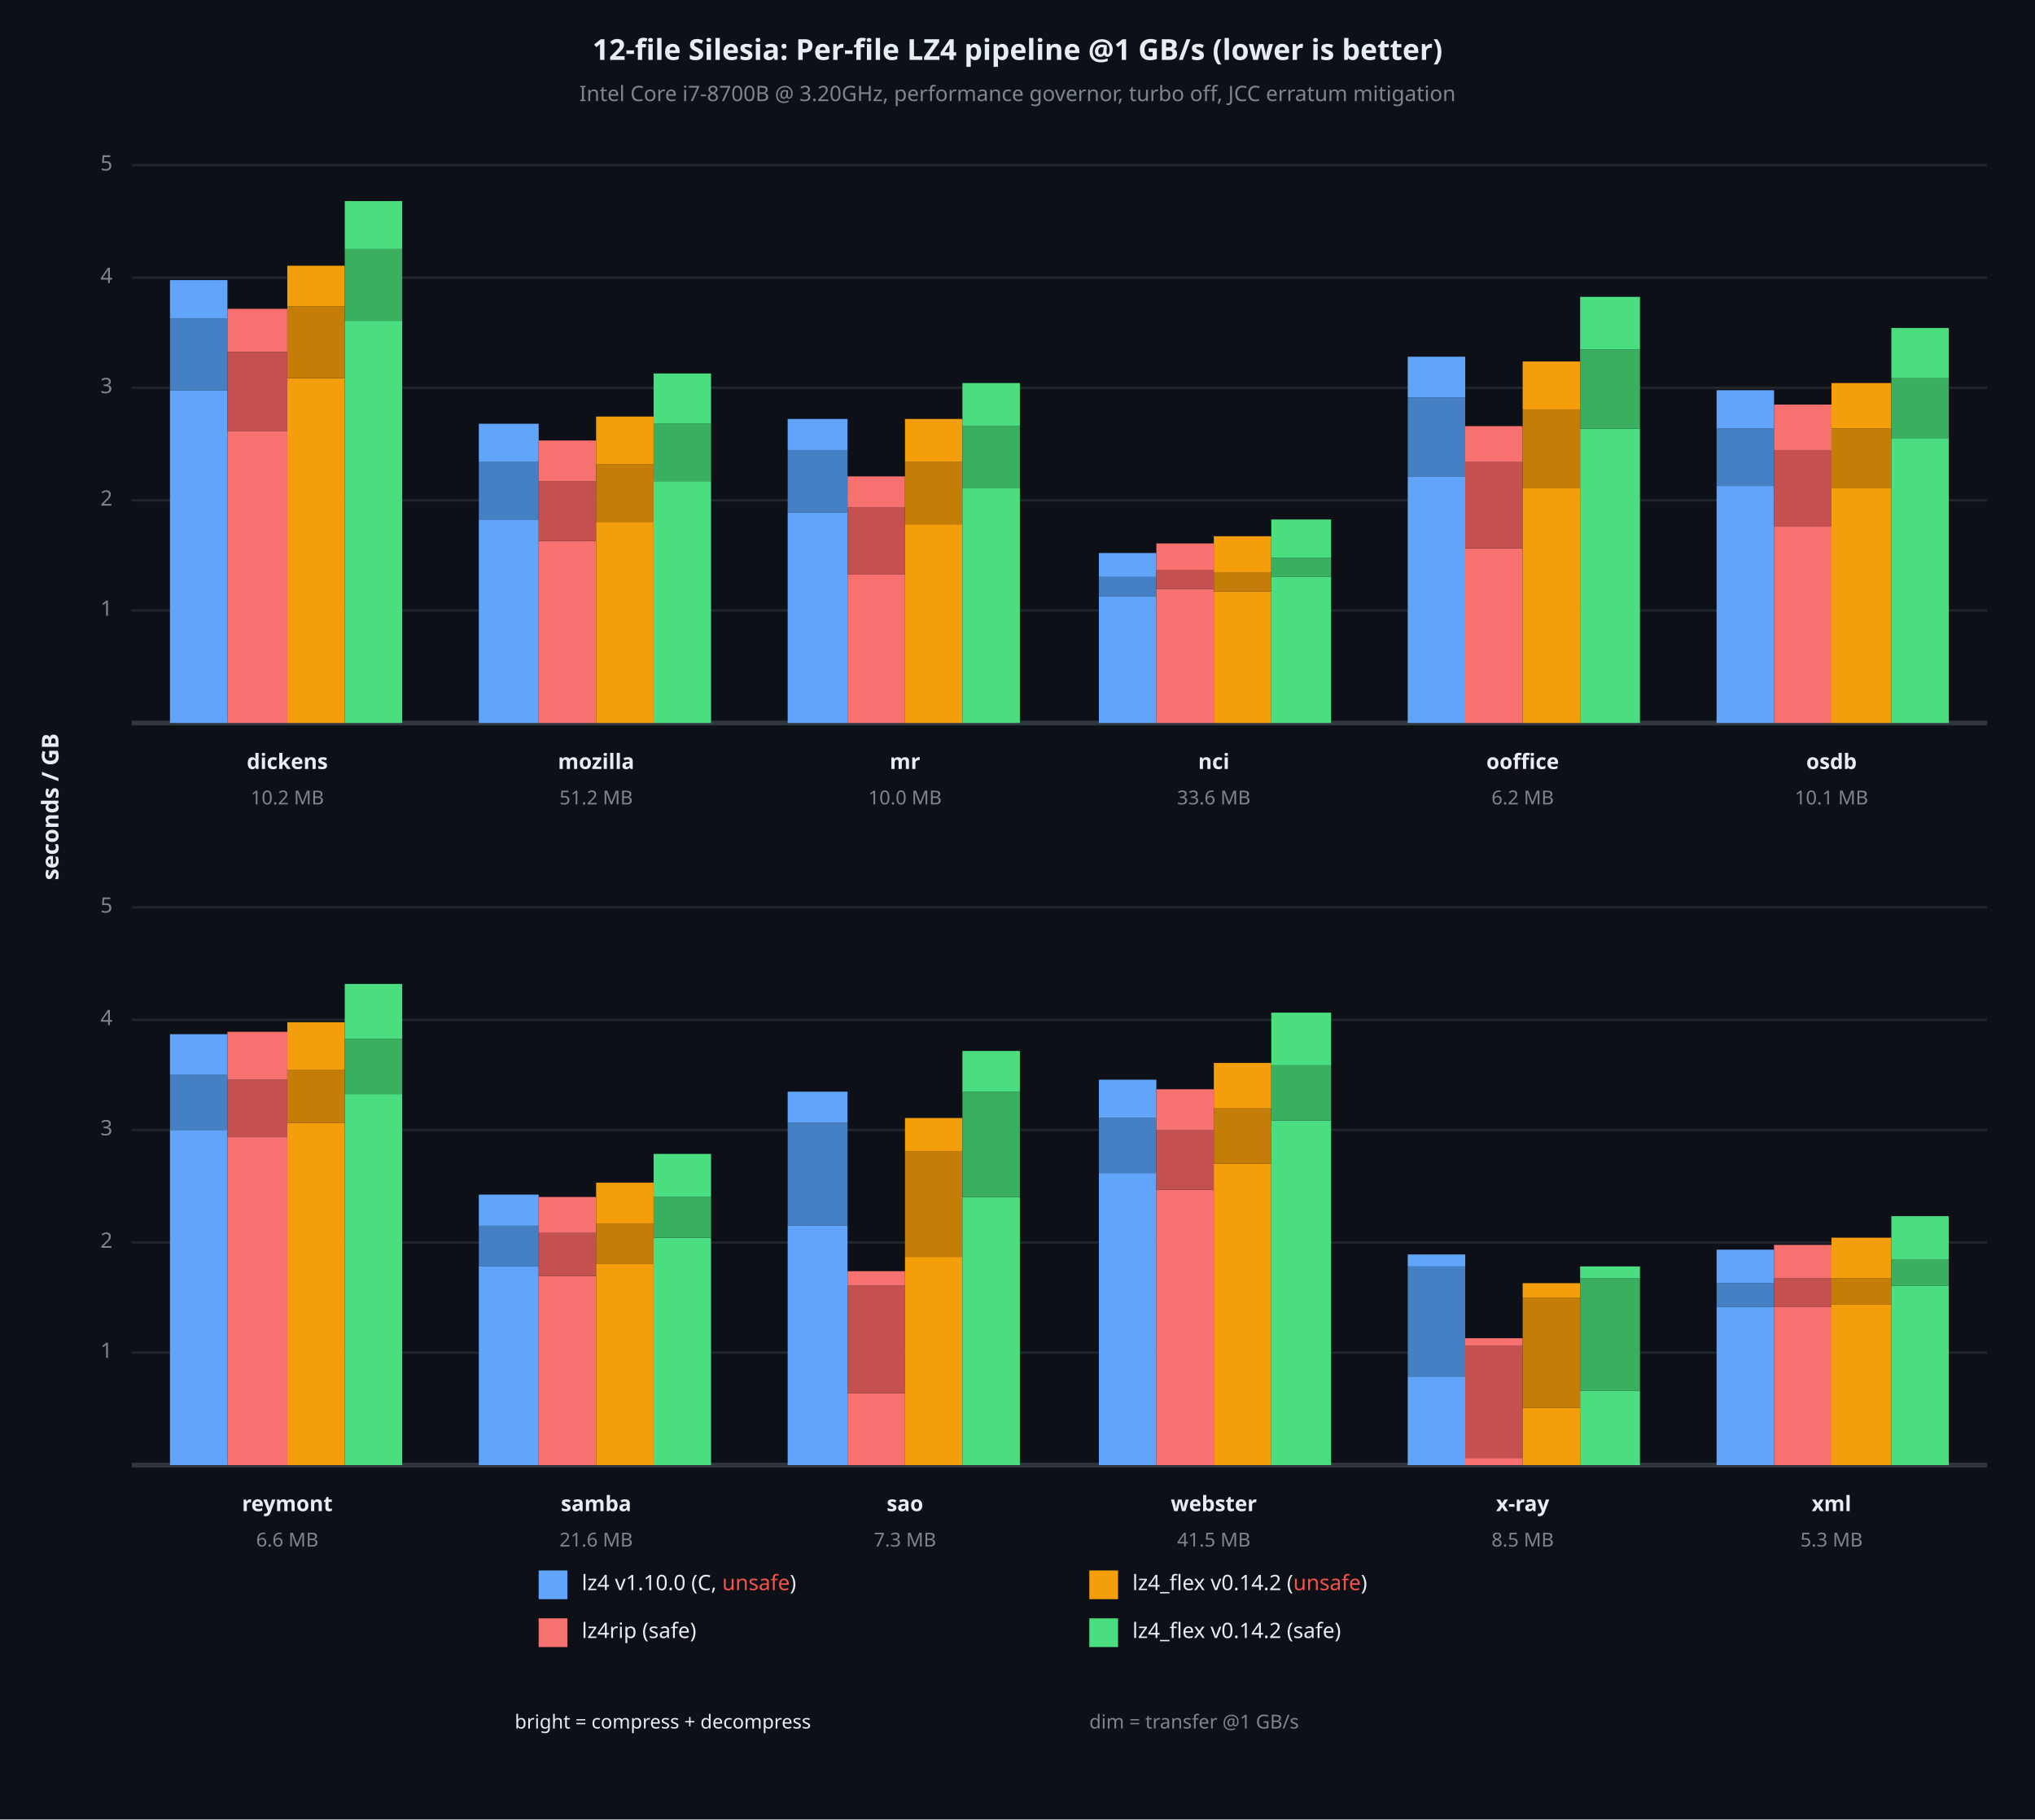
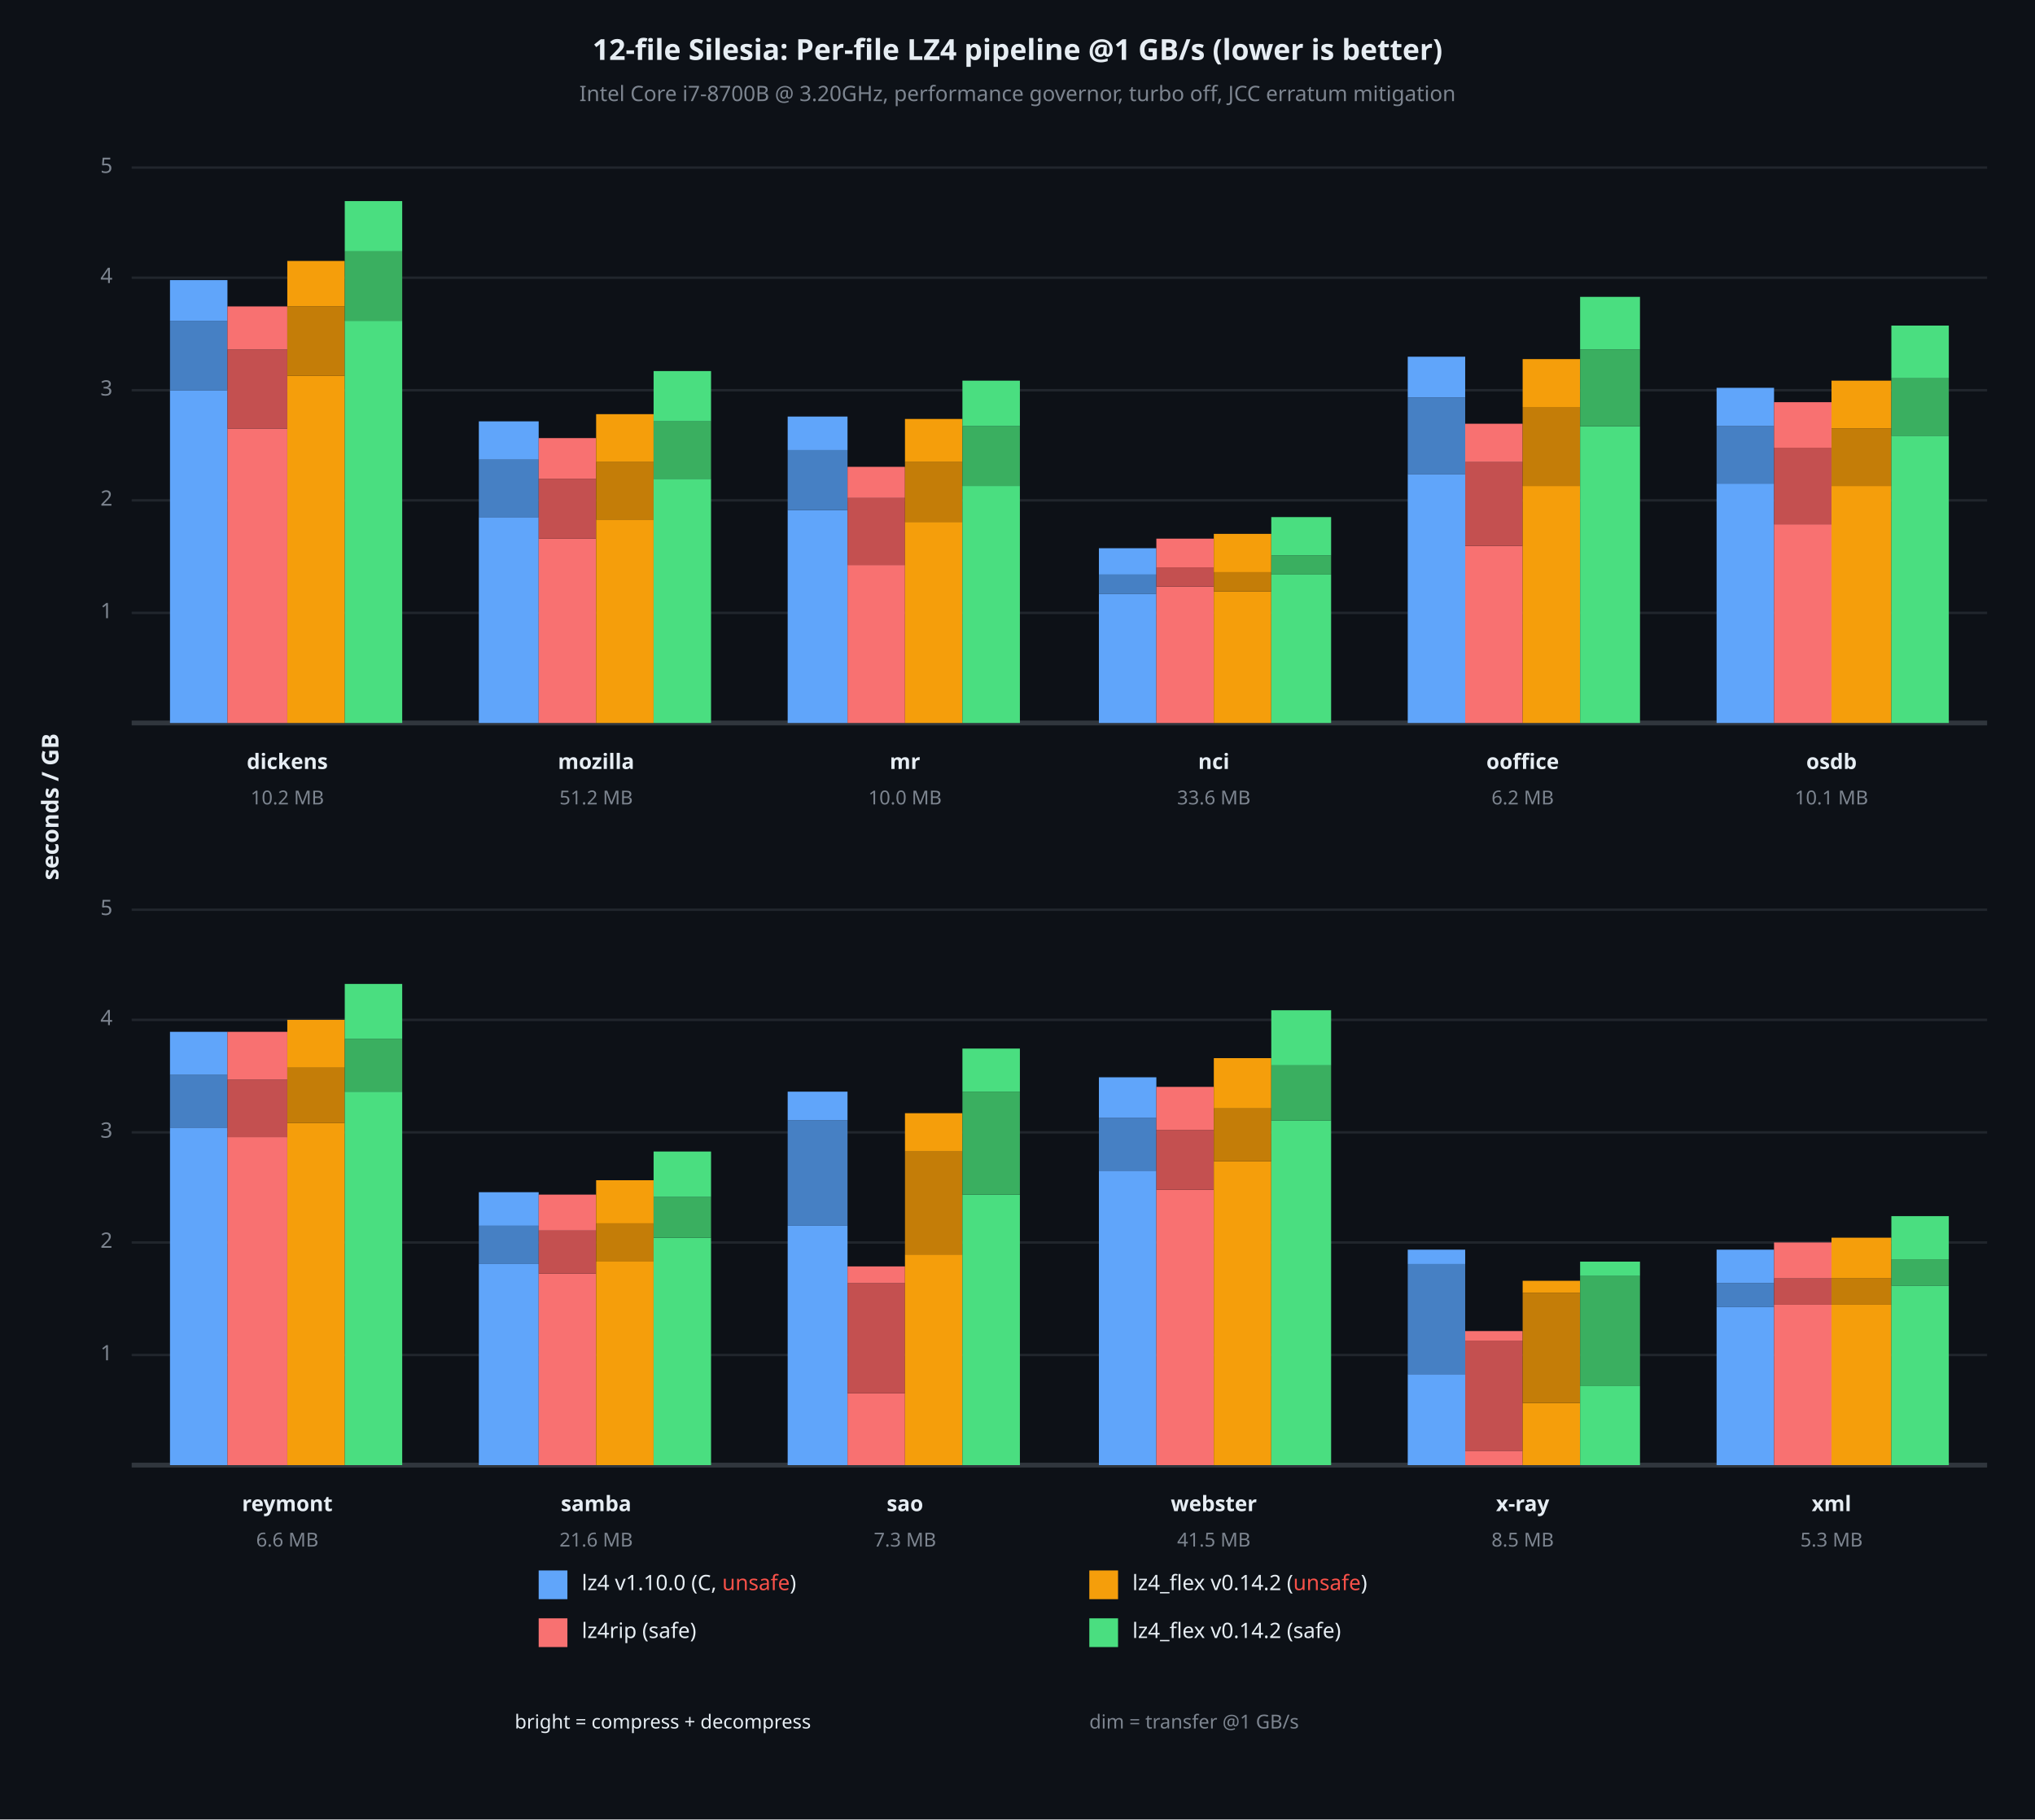
<svg xmlns="http://www.w3.org/2000/svg" viewBox="0 0 850 760" font-family="system-ui, -apple-system, sans-serif">
  <rect x="0" y="0" width="850" height="760" opacity="1" fill="#0D1117" stroke="none" />
  <text x="425" y="22" dy="0.5ex" text-anchor="middle" font-family="sans-serif" font-size="12.097" opacity="1" fill="#E6EDF3" font-weight="bold">
12-file Silesia: Per-file LZ4 pipeline @1 GB/s (lower is better)
</text>
  <text x="425" y="40" dy="0.5ex" text-anchor="middle" font-family="sans-serif" font-size="8.871" opacity="1" fill="#7D8590">
Intel Core i7-8700B @ 3.20GHz, performance governor, turbo off, JCC erratum mitigation
</text>
  <text x="22" y="337" dy="0.5ex" text-anchor="middle" font-family="sans-serif" font-size="9.677" opacity="1" fill="#E6EDF3" font-weight="bold" transform="rotate(270, 22, 337)">
seconds / GB
</text>
-   <polyline fill="none" opacity="1" stroke="#21262D" stroke-width="1" points="55,255 830,255 " />
-   <text x="47" y="255" dy="0.5ex" text-anchor="end" font-family="sans-serif" font-size="8.871" opacity="1" fill="#7D8590">
+   <polyline fill="none" opacity="1" stroke="#21262D" stroke-width="1" points="55,256 830,256 " />
+   <text x="47" y="256" dy="0.5ex" text-anchor="end" font-family="sans-serif" font-size="8.871" opacity="1" fill="#7D8590">
1
</text>
  <polyline fill="none" opacity="1" stroke="#21262D" stroke-width="1" points="55,209 830,209 " />
  <text x="47" y="209" dy="0.5ex" text-anchor="end" font-family="sans-serif" font-size="8.871" opacity="1" fill="#7D8590">
2
</text>
-   <polyline fill="none" opacity="1" stroke="#21262D" stroke-width="1" points="55,162 830,162 " />
-   <text x="47" y="162" dy="0.5ex" text-anchor="end" font-family="sans-serif" font-size="8.871" opacity="1" fill="#7D8590">
+   <polyline fill="none" opacity="1" stroke="#21262D" stroke-width="1" points="55,163 830,163 " />
+   <text x="47" y="163" dy="0.5ex" text-anchor="end" font-family="sans-serif" font-size="8.871" opacity="1" fill="#7D8590">
3
</text>
  <polyline fill="none" opacity="1" stroke="#21262D" stroke-width="1" points="55,116 830,116 " />
  <text x="47" y="116" dy="0.5ex" text-anchor="end" font-family="sans-serif" font-size="8.871" opacity="1" fill="#7D8590">
4
</text>
-   <polyline fill="none" opacity="1" stroke="#21262D" stroke-width="1" points="55,69 830,69 " />
-   <text x="47" y="69" dy="0.5ex" text-anchor="end" font-family="sans-serif" font-size="8.871" opacity="1" fill="#7D8590">
+   <polyline fill="none" opacity="1" stroke="#21262D" stroke-width="1" points="55,70 830,70 " />
+   <text x="47" y="70" dy="0.5ex" text-anchor="end" font-family="sans-serif" font-size="8.871" opacity="1" fill="#7D8590">
5
</text>
  <polyline fill="none" opacity="1" stroke="#30363D" stroke-width="2" points="55,302 830,302 " />
  <rect x="71" y="163" width="24" height="139" opacity="1" fill="#60A5FA" stroke="none" />
-   <rect x="71" y="133" width="24" height="30" opacity="1" fill="#4680C4" stroke="none" />
-   <rect x="71" y="117" width="24" height="16" opacity="1" fill="#60A5FA" stroke="none" />
-   <rect x="95" y="180" width="25" height="122" opacity="1" fill="#F87171" stroke="none" />
-   <rect x="95" y="147" width="25" height="33" opacity="1" fill="#C45050" stroke="none" />
-   <rect x="95" y="129" width="25" height="18" opacity="1" fill="#F87171" stroke="none" />
-   <rect x="120" y="158" width="24" height="144" opacity="1" fill="#F59E0B" stroke="none" />
-   <rect x="120" y="128" width="24" height="30" opacity="1" fill="#C47D08" stroke="none" />
-   <rect x="120" y="111" width="24" height="17" opacity="1" fill="#F59E0B" stroke="none" />
+   <rect x="71" y="134" width="24" height="29" opacity="1" fill="#4680C4" stroke="none" />
+   <rect x="71" y="117" width="24" height="17" opacity="1" fill="#60A5FA" stroke="none" />
+   <rect x="95" y="179" width="25" height="123" opacity="1" fill="#F87171" stroke="none" />
+   <rect x="95" y="146" width="25" height="33" opacity="1" fill="#C45050" stroke="none" />
+   <rect x="95" y="128" width="25" height="18" opacity="1" fill="#F87171" stroke="none" />
+   <rect x="120" y="157" width="24" height="145" opacity="1" fill="#F59E0B" stroke="none" />
+   <rect x="120" y="128" width="24" height="29" opacity="1" fill="#C47D08" stroke="none" />
+   <rect x="120" y="109" width="24" height="19" opacity="1" fill="#F59E0B" stroke="none" />
  <rect x="144" y="134" width="24" height="168" opacity="1" fill="#4ADE80" stroke="none" />
-   <rect x="144" y="104" width="24" height="30" opacity="1" fill="#3AAF60" stroke="none" />
-   <rect x="144" y="84" width="24" height="20" opacity="1" fill="#4ADE80" stroke="none" />
+   <rect x="144" y="105" width="24" height="29" opacity="1" fill="#3AAF60" stroke="none" />
+   <rect x="144" y="84" width="24" height="21" opacity="1" fill="#4ADE80" stroke="none" />
  <text x="120" y="319" dy="0.5ex" text-anchor="middle" font-family="sans-serif" font-size="8.871" opacity="1" fill="#E6EDF3" font-weight="bold">
dickens
</text>
  <text x="120" y="334" dy="0.5ex" text-anchor="middle" font-family="sans-serif" font-size="8.065" opacity="1" fill="#7D8590">
10.2 MB
</text>
-   <rect x="200" y="217" width="25" height="85" opacity="1" fill="#60A5FA" stroke="none" />
-   <rect x="200" y="193" width="25" height="24" opacity="1" fill="#4680C4" stroke="none" />
-   <rect x="200" y="177" width="25" height="16" opacity="1" fill="#60A5FA" stroke="none" />
-   <rect x="225" y="226" width="24" height="76" opacity="1" fill="#F87171" stroke="none" />
-   <rect x="225" y="201" width="24" height="25" opacity="1" fill="#C45050" stroke="none" />
-   <rect x="225" y="184" width="24" height="17" opacity="1" fill="#F87171" stroke="none" />
-   <rect x="249" y="218" width="24" height="84" opacity="1" fill="#F59E0B" stroke="none" />
-   <rect x="249" y="194" width="24" height="24" opacity="1" fill="#C47D08" stroke="none" />
-   <rect x="249" y="174" width="24" height="20" opacity="1" fill="#F59E0B" stroke="none" />
-   <rect x="273" y="201" width="24" height="101" opacity="1" fill="#4ADE80" stroke="none" />
-   <rect x="273" y="177" width="24" height="24" opacity="1" fill="#3AAF60" stroke="none" />
-   <rect x="273" y="156" width="24" height="21" opacity="1" fill="#4ADE80" stroke="none" />
+   <rect x="200" y="216" width="25" height="86" opacity="1" fill="#60A5FA" stroke="none" />
+   <rect x="200" y="192" width="25" height="24" opacity="1" fill="#4680C4" stroke="none" />
+   <rect x="200" y="176" width="25" height="16" opacity="1" fill="#60A5FA" stroke="none" />
+   <rect x="225" y="225" width="24" height="77" opacity="1" fill="#F87171" stroke="none" />
+   <rect x="225" y="200" width="24" height="25" opacity="1" fill="#C45050" stroke="none" />
+   <rect x="225" y="183" width="24" height="17" opacity="1" fill="#F87171" stroke="none" />
+   <rect x="249" y="217" width="24" height="85" opacity="1" fill="#F59E0B" stroke="none" />
+   <rect x="249" y="193" width="24" height="24" opacity="1" fill="#C47D08" stroke="none" />
+   <rect x="249" y="173" width="24" height="20" opacity="1" fill="#F59E0B" stroke="none" />
+   <rect x="273" y="200" width="24" height="102" opacity="1" fill="#4ADE80" stroke="none" />
+   <rect x="273" y="176" width="24" height="24" opacity="1" fill="#3AAF60" stroke="none" />
+   <rect x="273" y="155" width="24" height="21" opacity="1" fill="#4ADE80" stroke="none" />
  <text x="249" y="319" dy="0.5ex" text-anchor="middle" font-family="sans-serif" font-size="8.871" opacity="1" fill="#E6EDF3" font-weight="bold">
mozilla
</text>
  <text x="249" y="334" dy="0.5ex" text-anchor="middle" font-family="sans-serif" font-size="8.065" opacity="1" fill="#7D8590">
51.2 MB
</text>
-   <rect x="329" y="214" width="25" height="88" opacity="1" fill="#60A5FA" stroke="none" />
-   <rect x="329" y="188" width="25" height="26" opacity="1" fill="#4680C4" stroke="none" />
-   <rect x="329" y="175" width="25" height="13" opacity="1" fill="#60A5FA" stroke="none" />
-   <rect x="354" y="240" width="24" height="62" opacity="1" fill="#F87171" stroke="none" />
-   <rect x="354" y="212" width="24" height="28" opacity="1" fill="#C45050" stroke="none" />
-   <rect x="354" y="199" width="24" height="13" opacity="1" fill="#F87171" stroke="none" />
-   <rect x="378" y="219" width="24" height="83" opacity="1" fill="#F59E0B" stroke="none" />
-   <rect x="378" y="193" width="24" height="26" opacity="1" fill="#C47D08" stroke="none" />
+   <rect x="329" y="213" width="25" height="89" opacity="1" fill="#60A5FA" stroke="none" />
+   <rect x="329" y="188" width="25" height="25" opacity="1" fill="#4680C4" stroke="none" />
+   <rect x="329" y="174" width="25" height="14" opacity="1" fill="#60A5FA" stroke="none" />
+   <rect x="354" y="236" width="24" height="66" opacity="1" fill="#F87171" stroke="none" />
+   <rect x="354" y="208" width="24" height="28" opacity="1" fill="#C45050" stroke="none" />
+   <rect x="354" y="195" width="24" height="13" opacity="1" fill="#F87171" stroke="none" />
+   <rect x="378" y="218" width="24" height="84" opacity="1" fill="#F59E0B" stroke="none" />
+   <rect x="378" y="193" width="24" height="25" opacity="1" fill="#C47D08" stroke="none" />
  <rect x="378" y="175" width="24" height="18" opacity="1" fill="#F59E0B" stroke="none" />
-   <rect x="402" y="204" width="24" height="98" opacity="1" fill="#4ADE80" stroke="none" />
-   <rect x="402" y="178" width="24" height="26" opacity="1" fill="#3AAF60" stroke="none" />
-   <rect x="402" y="160" width="24" height="18" opacity="1" fill="#4ADE80" stroke="none" />
+   <rect x="402" y="203" width="24" height="99" opacity="1" fill="#4ADE80" stroke="none" />
+   <rect x="402" y="178" width="24" height="25" opacity="1" fill="#3AAF60" stroke="none" />
+   <rect x="402" y="159" width="24" height="19" opacity="1" fill="#4ADE80" stroke="none" />
  <text x="378" y="319" dy="0.5ex" text-anchor="middle" font-family="sans-serif" font-size="8.871" opacity="1" fill="#E6EDF3" font-weight="bold">
mr
</text>
  <text x="378" y="334" dy="0.5ex" text-anchor="middle" font-family="sans-serif" font-size="8.065" opacity="1" fill="#7D8590">
10.0 MB
</text>
-   <rect x="459" y="249" width="24" height="53" opacity="1" fill="#60A5FA" stroke="none" />
-   <rect x="459" y="241" width="24" height="8" opacity="1" fill="#4680C4" stroke="none" />
-   <rect x="459" y="231" width="24" height="10" opacity="1" fill="#60A5FA" stroke="none" />
-   <rect x="483" y="246" width="24" height="56" opacity="1" fill="#F87171" stroke="none" />
-   <rect x="483" y="238" width="24" height="8" opacity="1" fill="#C45050" stroke="none" />
-   <rect x="483" y="227" width="24" height="11" opacity="1" fill="#F87171" stroke="none" />
+   <rect x="459" y="248" width="24" height="54" opacity="1" fill="#60A5FA" stroke="none" />
+   <rect x="459" y="240" width="24" height="8" opacity="1" fill="#4680C4" stroke="none" />
+   <rect x="459" y="229" width="24" height="11" opacity="1" fill="#60A5FA" stroke="none" />
+   <rect x="483" y="245" width="24" height="57" opacity="1" fill="#F87171" stroke="none" />
+   <rect x="483" y="237" width="24" height="8" opacity="1" fill="#C45050" stroke="none" />
+   <rect x="483" y="225" width="24" height="12" opacity="1" fill="#F87171" stroke="none" />
  <rect x="507" y="247" width="24" height="55" opacity="1" fill="#F59E0B" stroke="none" />
  <rect x="507" y="239" width="24" height="8" opacity="1" fill="#C47D08" stroke="none" />
-   <rect x="507" y="224" width="24" height="15" opacity="1" fill="#F59E0B" stroke="none" />
-   <rect x="531" y="241" width="25" height="61" opacity="1" fill="#4ADE80" stroke="none" />
-   <rect x="531" y="233" width="25" height="8" opacity="1" fill="#3AAF60" stroke="none" />
-   <rect x="531" y="217" width="25" height="16" opacity="1" fill="#4ADE80" stroke="none" />
+   <rect x="507" y="223" width="24" height="16" opacity="1" fill="#F59E0B" stroke="none" />
+   <rect x="531" y="240" width="25" height="62" opacity="1" fill="#4ADE80" stroke="none" />
+   <rect x="531" y="232" width="25" height="8" opacity="1" fill="#3AAF60" stroke="none" />
+   <rect x="531" y="216" width="25" height="16" opacity="1" fill="#4ADE80" stroke="none" />
  <text x="507" y="319" dy="0.5ex" text-anchor="middle" font-family="sans-serif" font-size="8.871" opacity="1" fill="#E6EDF3" font-weight="bold">
nci
</text>
  <text x="507" y="334" dy="0.5ex" text-anchor="middle" font-family="sans-serif" font-size="8.065" opacity="1" fill="#7D8590">
33.6 MB
</text>
-   <rect x="588" y="199" width="24" height="103" opacity="1" fill="#60A5FA" stroke="none" />
-   <rect x="588" y="166" width="24" height="33" opacity="1" fill="#4680C4" stroke="none" />
+   <rect x="588" y="198" width="24" height="104" opacity="1" fill="#60A5FA" stroke="none" />
+   <rect x="588" y="166" width="24" height="32" opacity="1" fill="#4680C4" stroke="none" />
  <rect x="588" y="149" width="24" height="17" opacity="1" fill="#60A5FA" stroke="none" />
-   <rect x="612" y="229" width="24" height="73" opacity="1" fill="#F87171" stroke="none" />
-   <rect x="612" y="193" width="24" height="36" opacity="1" fill="#C45050" stroke="none" />
-   <rect x="612" y="178" width="24" height="15" opacity="1" fill="#F87171" stroke="none" />
-   <rect x="636" y="204" width="24" height="98" opacity="1" fill="#F59E0B" stroke="none" />
-   <rect x="636" y="171" width="24" height="33" opacity="1" fill="#C47D08" stroke="none" />
-   <rect x="636" y="151" width="24" height="20" opacity="1" fill="#F59E0B" stroke="none" />
-   <rect x="660" y="179" width="25" height="123" opacity="1" fill="#4ADE80" stroke="none" />
-   <rect x="660" y="146" width="25" height="33" opacity="1" fill="#3AAF60" stroke="none" />
+   <rect x="612" y="228" width="24" height="74" opacity="1" fill="#F87171" stroke="none" />
+   <rect x="612" y="193" width="24" height="35" opacity="1" fill="#C45050" stroke="none" />
+   <rect x="612" y="177" width="24" height="16" opacity="1" fill="#F87171" stroke="none" />
+   <rect x="636" y="203" width="24" height="99" opacity="1" fill="#F59E0B" stroke="none" />
+   <rect x="636" y="170" width="24" height="33" opacity="1" fill="#C47D08" stroke="none" />
+   <rect x="636" y="150" width="24" height="20" opacity="1" fill="#F59E0B" stroke="none" />
+   <rect x="660" y="178" width="25" height="124" opacity="1" fill="#4ADE80" stroke="none" />
+   <rect x="660" y="146" width="25" height="32" opacity="1" fill="#3AAF60" stroke="none" />
  <rect x="660" y="124" width="25" height="22" opacity="1" fill="#4ADE80" stroke="none" />
  <text x="636" y="319" dy="0.5ex" text-anchor="middle" font-family="sans-serif" font-size="8.871" opacity="1" fill="#E6EDF3" font-weight="bold">
ooffice
</text>
  <text x="636" y="334" dy="0.5ex" text-anchor="middle" font-family="sans-serif" font-size="8.065" opacity="1" fill="#7D8590">
6.2 MB
</text>
-   <rect x="717" y="203" width="24" height="99" opacity="1" fill="#60A5FA" stroke="none" />
-   <rect x="717" y="179" width="24" height="24" opacity="1" fill="#4680C4" stroke="none" />
-   <rect x="717" y="163" width="24" height="16" opacity="1" fill="#60A5FA" stroke="none" />
-   <rect x="741" y="220" width="24" height="82" opacity="1" fill="#F87171" stroke="none" />
-   <rect x="741" y="188" width="24" height="32" opacity="1" fill="#C45050" stroke="none" />
-   <rect x="741" y="169" width="24" height="19" opacity="1" fill="#F87171" stroke="none" />
-   <rect x="765" y="204" width="25" height="98" opacity="1" fill="#F59E0B" stroke="none" />
-   <rect x="765" y="179" width="25" height="25" opacity="1" fill="#C47D08" stroke="none" />
-   <rect x="765" y="160" width="25" height="19" opacity="1" fill="#F59E0B" stroke="none" />
-   <rect x="790" y="183" width="24" height="119" opacity="1" fill="#4ADE80" stroke="none" />
-   <rect x="790" y="158" width="24" height="25" opacity="1" fill="#3AAF60" stroke="none" />
-   <rect x="790" y="137" width="24" height="21" opacity="1" fill="#4ADE80" stroke="none" />
+   <rect x="717" y="202" width="24" height="100" opacity="1" fill="#60A5FA" stroke="none" />
+   <rect x="717" y="178" width="24" height="24" opacity="1" fill="#4680C4" stroke="none" />
+   <rect x="717" y="162" width="24" height="16" opacity="1" fill="#60A5FA" stroke="none" />
+   <rect x="741" y="219" width="24" height="83" opacity="1" fill="#F87171" stroke="none" />
+   <rect x="741" y="187" width="24" height="32" opacity="1" fill="#C45050" stroke="none" />
+   <rect x="741" y="168" width="24" height="19" opacity="1" fill="#F87171" stroke="none" />
+   <rect x="765" y="203" width="25" height="99" opacity="1" fill="#F59E0B" stroke="none" />
+   <rect x="765" y="179" width="25" height="24" opacity="1" fill="#C47D08" stroke="none" />
+   <rect x="765" y="159" width="25" height="20" opacity="1" fill="#F59E0B" stroke="none" />
+   <rect x="790" y="182" width="24" height="120" opacity="1" fill="#4ADE80" stroke="none" />
+   <rect x="790" y="158" width="24" height="24" opacity="1" fill="#3AAF60" stroke="none" />
+   <rect x="790" y="136" width="24" height="22" opacity="1" fill="#4ADE80" stroke="none" />
  <text x="765" y="319" dy="0.5ex" text-anchor="middle" font-family="sans-serif" font-size="8.871" opacity="1" fill="#E6EDF3" font-weight="bold">
osdb
</text>
  <text x="765" y="334" dy="0.5ex" text-anchor="middle" font-family="sans-serif" font-size="8.065" opacity="1" fill="#7D8590">
10.1 MB
</text>
-   <polyline fill="none" opacity="1" stroke="#21262D" stroke-width="1" points="55,565 830,565 " />
-   <text x="47" y="565" dy="0.5ex" text-anchor="end" font-family="sans-serif" font-size="8.871" opacity="1" fill="#7D8590">
+   <polyline fill="none" opacity="1" stroke="#21262D" stroke-width="1" points="55,566 830,566 " />
+   <text x="47" y="566" dy="0.5ex" text-anchor="end" font-family="sans-serif" font-size="8.871" opacity="1" fill="#7D8590">
1
</text>
  <polyline fill="none" opacity="1" stroke="#21262D" stroke-width="1" points="55,519 830,519 " />
  <text x="47" y="519" dy="0.5ex" text-anchor="end" font-family="sans-serif" font-size="8.871" opacity="1" fill="#7D8590">
2
</text>
-   <polyline fill="none" opacity="1" stroke="#21262D" stroke-width="1" points="55,472 830,472 " />
-   <text x="47" y="472" dy="0.5ex" text-anchor="end" font-family="sans-serif" font-size="8.871" opacity="1" fill="#7D8590">
+   <polyline fill="none" opacity="1" stroke="#21262D" stroke-width="1" points="55,473 830,473 " />
+   <text x="47" y="473" dy="0.5ex" text-anchor="end" font-family="sans-serif" font-size="8.871" opacity="1" fill="#7D8590">
3
</text>
  <polyline fill="none" opacity="1" stroke="#21262D" stroke-width="1" points="55,426 830,426 " />
  <text x="47" y="426" dy="0.5ex" text-anchor="end" font-family="sans-serif" font-size="8.871" opacity="1" fill="#7D8590">
4
</text>
-   <polyline fill="none" opacity="1" stroke="#21262D" stroke-width="1" points="55,379 830,379 " />
-   <text x="47" y="379" dy="0.5ex" text-anchor="end" font-family="sans-serif" font-size="8.871" opacity="1" fill="#7D8590">
+   <polyline fill="none" opacity="1" stroke="#21262D" stroke-width="1" points="55,380 830,380 " />
+   <text x="47" y="380" dy="0.5ex" text-anchor="end" font-family="sans-serif" font-size="8.871" opacity="1" fill="#7D8590">
5
</text>
  <polyline fill="none" opacity="1" stroke="#30363D" stroke-width="2" points="55,612 830,612 " />
-   <rect x="71" y="472" width="24" height="140" opacity="1" fill="#60A5FA" stroke="none" />
-   <rect x="71" y="449" width="24" height="23" opacity="1" fill="#4680C4" stroke="none" />
-   <rect x="71" y="432" width="24" height="17" opacity="1" fill="#60A5FA" stroke="none" />
+   <rect x="71" y="471" width="24" height="141" opacity="1" fill="#60A5FA" stroke="none" />
+   <rect x="71" y="449" width="24" height="22" opacity="1" fill="#4680C4" stroke="none" />
+   <rect x="71" y="431" width="24" height="18" opacity="1" fill="#60A5FA" stroke="none" />
  <rect x="95" y="475" width="25" height="137" opacity="1" fill="#F87171" stroke="none" />
  <rect x="95" y="451" width="25" height="24" opacity="1" fill="#C45050" stroke="none" />
  <rect x="95" y="431" width="25" height="20" opacity="1" fill="#F87171" stroke="none" />
  <rect x="120" y="469" width="24" height="143" opacity="1" fill="#F59E0B" stroke="none" />
-   <rect x="120" y="447" width="24" height="22" opacity="1" fill="#C47D08" stroke="none" />
-   <rect x="120" y="427" width="24" height="20" opacity="1" fill="#F59E0B" stroke="none" />
-   <rect x="144" y="457" width="24" height="155" opacity="1" fill="#4ADE80" stroke="none" />
-   <rect x="144" y="434" width="24" height="23" opacity="1" fill="#3AAF60" stroke="none" />
+   <rect x="120" y="446" width="24" height="23" opacity="1" fill="#C47D08" stroke="none" />
+   <rect x="120" y="426" width="24" height="20" opacity="1" fill="#F59E0B" stroke="none" />
+   <rect x="144" y="456" width="24" height="156" opacity="1" fill="#4ADE80" stroke="none" />
+   <rect x="144" y="434" width="24" height="22" opacity="1" fill="#3AAF60" stroke="none" />
  <rect x="144" y="411" width="24" height="23" opacity="1" fill="#4ADE80" stroke="none" />
  <text x="120" y="629" dy="0.5ex" text-anchor="middle" font-family="sans-serif" font-size="8.871" opacity="1" fill="#E6EDF3" font-weight="bold">
reymont
</text>
  <text x="120" y="644" dy="0.5ex" text-anchor="middle" font-family="sans-serif" font-size="8.065" opacity="1" fill="#7D8590">
6.6 MB
</text>
-   <rect x="200" y="529" width="25" height="83" opacity="1" fill="#60A5FA" stroke="none" />
-   <rect x="200" y="512" width="25" height="17" opacity="1" fill="#4680C4" stroke="none" />
-   <rect x="200" y="499" width="25" height="13" opacity="1" fill="#60A5FA" stroke="none" />
-   <rect x="225" y="533" width="24" height="79" opacity="1" fill="#F87171" stroke="none" />
-   <rect x="225" y="515" width="24" height="18" opacity="1" fill="#C45050" stroke="none" />
-   <rect x="225" y="500" width="24" height="15" opacity="1" fill="#F87171" stroke="none" />
-   <rect x="249" y="528" width="24" height="84" opacity="1" fill="#F59E0B" stroke="none" />
-   <rect x="249" y="511" width="24" height="17" opacity="1" fill="#C47D08" stroke="none" />
-   <rect x="249" y="494" width="24" height="17" opacity="1" fill="#F59E0B" stroke="none" />
+   <rect x="200" y="528" width="25" height="84" opacity="1" fill="#60A5FA" stroke="none" />
+   <rect x="200" y="512" width="25" height="16" opacity="1" fill="#4680C4" stroke="none" />
+   <rect x="200" y="498" width="25" height="14" opacity="1" fill="#60A5FA" stroke="none" />
+   <rect x="225" y="532" width="24" height="80" opacity="1" fill="#F87171" stroke="none" />
+   <rect x="225" y="514" width="24" height="18" opacity="1" fill="#C45050" stroke="none" />
+   <rect x="225" y="499" width="24" height="15" opacity="1" fill="#F87171" stroke="none" />
+   <rect x="249" y="527" width="24" height="85" opacity="1" fill="#F59E0B" stroke="none" />
+   <rect x="249" y="511" width="24" height="16" opacity="1" fill="#C47D08" stroke="none" />
+   <rect x="249" y="493" width="24" height="18" opacity="1" fill="#F59E0B" stroke="none" />
  <rect x="273" y="517" width="24" height="95" opacity="1" fill="#4ADE80" stroke="none" />
  <rect x="273" y="500" width="24" height="17" opacity="1" fill="#3AAF60" stroke="none" />
-   <rect x="273" y="482" width="24" height="18" opacity="1" fill="#4ADE80" stroke="none" />
+   <rect x="273" y="481" width="24" height="19" opacity="1" fill="#4ADE80" stroke="none" />
  <text x="249" y="629" dy="0.5ex" text-anchor="middle" font-family="sans-serif" font-size="8.871" opacity="1" fill="#E6EDF3" font-weight="bold">
samba
</text>
  <text x="249" y="644" dy="0.5ex" text-anchor="middle" font-family="sans-serif" font-size="8.065" opacity="1" fill="#7D8590">
21.6 MB
</text>
  <rect x="329" y="512" width="25" height="100" opacity="1" fill="#60A5FA" stroke="none" />
-   <rect x="329" y="469" width="25" height="43" opacity="1" fill="#4680C4" stroke="none" />
-   <rect x="329" y="456" width="25" height="13" opacity="1" fill="#60A5FA" stroke="none" />
+   <rect x="329" y="468" width="25" height="44" opacity="1" fill="#4680C4" stroke="none" />
+   <rect x="329" y="456" width="25" height="12" opacity="1" fill="#60A5FA" stroke="none" />
  <rect x="354" y="582" width="24" height="30" opacity="1" fill="#F87171" stroke="none" />
-   <rect x="354" y="537" width="24" height="45" opacity="1" fill="#C45050" stroke="none" />
-   <rect x="354" y="531" width="24" height="6" opacity="1" fill="#F87171" stroke="none" />
-   <rect x="378" y="525" width="24" height="87" opacity="1" fill="#F59E0B" stroke="none" />
-   <rect x="378" y="481" width="24" height="44" opacity="1" fill="#C47D08" stroke="none" />
-   <rect x="378" y="467" width="24" height="14" opacity="1" fill="#F59E0B" stroke="none" />
-   <rect x="402" y="500" width="24" height="112" opacity="1" fill="#4ADE80" stroke="none" />
-   <rect x="402" y="456" width="24" height="44" opacity="1" fill="#3AAF60" stroke="none" />
-   <rect x="402" y="439" width="24" height="17" opacity="1" fill="#4ADE80" stroke="none" />
+   <rect x="354" y="536" width="24" height="46" opacity="1" fill="#C45050" stroke="none" />
+   <rect x="354" y="529" width="24" height="7" opacity="1" fill="#F87171" stroke="none" />
+   <rect x="378" y="524" width="24" height="88" opacity="1" fill="#F59E0B" stroke="none" />
+   <rect x="378" y="481" width="24" height="43" opacity="1" fill="#C47D08" stroke="none" />
+   <rect x="378" y="465" width="24" height="16" opacity="1" fill="#F59E0B" stroke="none" />
+   <rect x="402" y="499" width="24" height="113" opacity="1" fill="#4ADE80" stroke="none" />
+   <rect x="402" y="456" width="24" height="43" opacity="1" fill="#3AAF60" stroke="none" />
+   <rect x="402" y="438" width="24" height="18" opacity="1" fill="#4ADE80" stroke="none" />
  <text x="378" y="629" dy="0.5ex" text-anchor="middle" font-family="sans-serif" font-size="8.871" opacity="1" fill="#E6EDF3" font-weight="bold">
sao
</text>
  <text x="378" y="644" dy="0.5ex" text-anchor="middle" font-family="sans-serif" font-size="8.065" opacity="1" fill="#7D8590">
7.3 MB
</text>
-   <rect x="459" y="490" width="24" height="122" opacity="1" fill="#60A5FA" stroke="none" />
-   <rect x="459" y="467" width="24" height="23" opacity="1" fill="#4680C4" stroke="none" />
-   <rect x="459" y="451" width="24" height="16" opacity="1" fill="#60A5FA" stroke="none" />
+   <rect x="459" y="489" width="24" height="123" opacity="1" fill="#60A5FA" stroke="none" />
+   <rect x="459" y="467" width="24" height="22" opacity="1" fill="#4680C4" stroke="none" />
+   <rect x="459" y="450" width="24" height="17" opacity="1" fill="#60A5FA" stroke="none" />
  <rect x="483" y="497" width="24" height="115" opacity="1" fill="#F87171" stroke="none" />
  <rect x="483" y="472" width="24" height="25" opacity="1" fill="#C45050" stroke="none" />
-   <rect x="483" y="455" width="24" height="17" opacity="1" fill="#F87171" stroke="none" />
-   <rect x="507" y="486" width="24" height="126" opacity="1" fill="#F59E0B" stroke="none" />
-   <rect x="507" y="463" width="24" height="23" opacity="1" fill="#C47D08" stroke="none" />
-   <rect x="507" y="444" width="24" height="19" opacity="1" fill="#F59E0B" stroke="none" />
+   <rect x="483" y="454" width="24" height="18" opacity="1" fill="#F87171" stroke="none" />
+   <rect x="507" y="485" width="24" height="127" opacity="1" fill="#F59E0B" stroke="none" />
+   <rect x="507" y="463" width="24" height="22" opacity="1" fill="#C47D08" stroke="none" />
+   <rect x="507" y="442" width="24" height="21" opacity="1" fill="#F59E0B" stroke="none" />
  <rect x="531" y="468" width="25" height="144" opacity="1" fill="#4ADE80" stroke="none" />
  <rect x="531" y="445" width="25" height="23" opacity="1" fill="#3AAF60" stroke="none" />
-   <rect x="531" y="423" width="25" height="22" opacity="1" fill="#4ADE80" stroke="none" />
+   <rect x="531" y="422" width="25" height="23" opacity="1" fill="#4ADE80" stroke="none" />
  <text x="507" y="629" dy="0.5ex" text-anchor="middle" font-family="sans-serif" font-size="8.871" opacity="1" fill="#E6EDF3" font-weight="bold">
webster
</text>
  <text x="507" y="644" dy="0.5ex" text-anchor="middle" font-family="sans-serif" font-size="8.065" opacity="1" fill="#7D8590">
41.5 MB
</text>
-   <rect x="588" y="575" width="24" height="37" opacity="1" fill="#60A5FA" stroke="none" />
-   <rect x="588" y="529" width="24" height="46" opacity="1" fill="#4680C4" stroke="none" />
-   <rect x="588" y="524" width="24" height="5" opacity="1" fill="#60A5FA" stroke="none" />
-   <rect x="612" y="609" width="24" height="3" opacity="1" fill="#F87171" stroke="none" />
-   <rect x="612" y="562" width="24" height="47" opacity="1" fill="#C45050" stroke="none" />
-   <rect x="612" y="559" width="24" height="3" opacity="1" fill="#F87171" stroke="none" />
-   <rect x="636" y="588" width="24" height="24" opacity="1" fill="#F59E0B" stroke="none" />
-   <rect x="636" y="542" width="24" height="46" opacity="1" fill="#C47D08" stroke="none" />
-   <rect x="636" y="536" width="24" height="6" opacity="1" fill="#F59E0B" stroke="none" />
-   <rect x="660" y="581" width="25" height="31" opacity="1" fill="#4ADE80" stroke="none" />
-   <rect x="660" y="534" width="25" height="47" opacity="1" fill="#3AAF60" stroke="none" />
-   <rect x="660" y="529" width="25" height="5" opacity="1" fill="#4ADE80" stroke="none" />
+   <rect x="588" y="574" width="24" height="38" opacity="1" fill="#60A5FA" stroke="none" />
+   <rect x="588" y="528" width="24" height="46" opacity="1" fill="#4680C4" stroke="none" />
+   <rect x="588" y="522" width="24" height="6" opacity="1" fill="#60A5FA" stroke="none" />
+   <rect x="612" y="606" width="24" height="6" opacity="1" fill="#F87171" stroke="none" />
+   <rect x="612" y="560" width="24" height="46" opacity="1" fill="#C45050" stroke="none" />
+   <rect x="612" y="556" width="24" height="4" opacity="1" fill="#F87171" stroke="none" />
+   <rect x="636" y="586" width="24" height="26" opacity="1" fill="#F59E0B" stroke="none" />
+   <rect x="636" y="540" width="24" height="46" opacity="1" fill="#C47D08" stroke="none" />
+   <rect x="636" y="535" width="24" height="5" opacity="1" fill="#F59E0B" stroke="none" />
+   <rect x="660" y="579" width="25" height="33" opacity="1" fill="#4ADE80" stroke="none" />
+   <rect x="660" y="533" width="25" height="46" opacity="1" fill="#3AAF60" stroke="none" />
+   <rect x="660" y="527" width="25" height="6" opacity="1" fill="#4ADE80" stroke="none" />
  <text x="636" y="629" dy="0.5ex" text-anchor="middle" font-family="sans-serif" font-size="8.871" opacity="1" fill="#E6EDF3" font-weight="bold">
x-ray
</text>
  <text x="636" y="644" dy="0.5ex" text-anchor="middle" font-family="sans-serif" font-size="8.065" opacity="1" fill="#7D8590">
8.5 MB
</text>
  <rect x="717" y="546" width="24" height="66" opacity="1" fill="#60A5FA" stroke="none" />
  <rect x="717" y="536" width="24" height="10" opacity="1" fill="#4680C4" stroke="none" />
  <rect x="717" y="522" width="24" height="14" opacity="1" fill="#60A5FA" stroke="none" />
-   <rect x="741" y="546" width="24" height="66" opacity="1" fill="#F87171" stroke="none" />
-   <rect x="741" y="534" width="24" height="12" opacity="1" fill="#C45050" stroke="none" />
-   <rect x="741" y="520" width="24" height="14" opacity="1" fill="#F87171" stroke="none" />
+   <rect x="741" y="545" width="24" height="67" opacity="1" fill="#F87171" stroke="none" />
+   <rect x="741" y="534" width="24" height="11" opacity="1" fill="#C45050" stroke="none" />
+   <rect x="741" y="519" width="24" height="15" opacity="1" fill="#F87171" stroke="none" />
  <rect x="765" y="545" width="25" height="67" opacity="1" fill="#F59E0B" stroke="none" />
  <rect x="765" y="534" width="25" height="11" opacity="1" fill="#C47D08" stroke="none" />
  <rect x="765" y="517" width="25" height="17" opacity="1" fill="#F59E0B" stroke="none" />
  <rect x="790" y="537" width="24" height="75" opacity="1" fill="#4ADE80" stroke="none" />
  <rect x="790" y="526" width="24" height="11" opacity="1" fill="#3AAF60" stroke="none" />
  <rect x="790" y="508" width="24" height="18" opacity="1" fill="#4ADE80" stroke="none" />
  <text x="765" y="629" dy="0.5ex" text-anchor="middle" font-family="sans-serif" font-size="8.871" opacity="1" fill="#E6EDF3" font-weight="bold">
xml
</text>
  <text x="765" y="644" dy="0.5ex" text-anchor="middle" font-family="sans-serif" font-size="8.065" opacity="1" fill="#7D8590">
5.3 MB
</text>
  <rect x="225" y="656" width="12" height="12" opacity="1" fill="#60A5FA" stroke="none" />
  <text x="243" y="662" dy="0.5ex" text-anchor="start" font-family="sans-serif" font-size="8.871" opacity="1" fill="#E6EDF3">
lz4 v1.10.0 (C, <tspan fill="#F85149">unsafe</tspan>)
</text>
  <rect x="225" y="676" width="12" height="12" opacity="1" fill="#F87171" stroke="none" />
  <text x="243" y="682" dy="0.5ex" text-anchor="start" font-family="sans-serif" font-size="8.871" opacity="1" fill="#E6EDF3">
lz4rip (safe)
</text>
  <rect x="455" y="656" width="12" height="12" opacity="1" fill="#F59E0B" stroke="none" />
  <text x="473" y="662" dy="0.5ex" text-anchor="start" font-family="sans-serif" font-size="8.871" opacity="1" fill="#E6EDF3">
lz4_flex v0.14.2 (<tspan fill="#F85149">unsafe</tspan>)
</text>
  <rect x="455" y="676" width="12" height="12" opacity="1" fill="#4ADE80" stroke="none" />
  <text x="473" y="682" dy="0.5ex" text-anchor="start" font-family="sans-serif" font-size="8.871" opacity="1" fill="#E6EDF3">
lz4_flex v0.14.2 (safe)
</text>
  <text x="215" y="720" dy="0.5ex" text-anchor="start" font-family="sans-serif" font-size="8.065" opacity="1" fill="#E6EDF3">
bright = compress + decompress
</text>
  <text x="455" y="720" dy="0.5ex" text-anchor="start" font-family="sans-serif" font-size="8.065" opacity="1" fill="#7D8590">
dim = transfer @1 GB/s
</text>
</svg>
